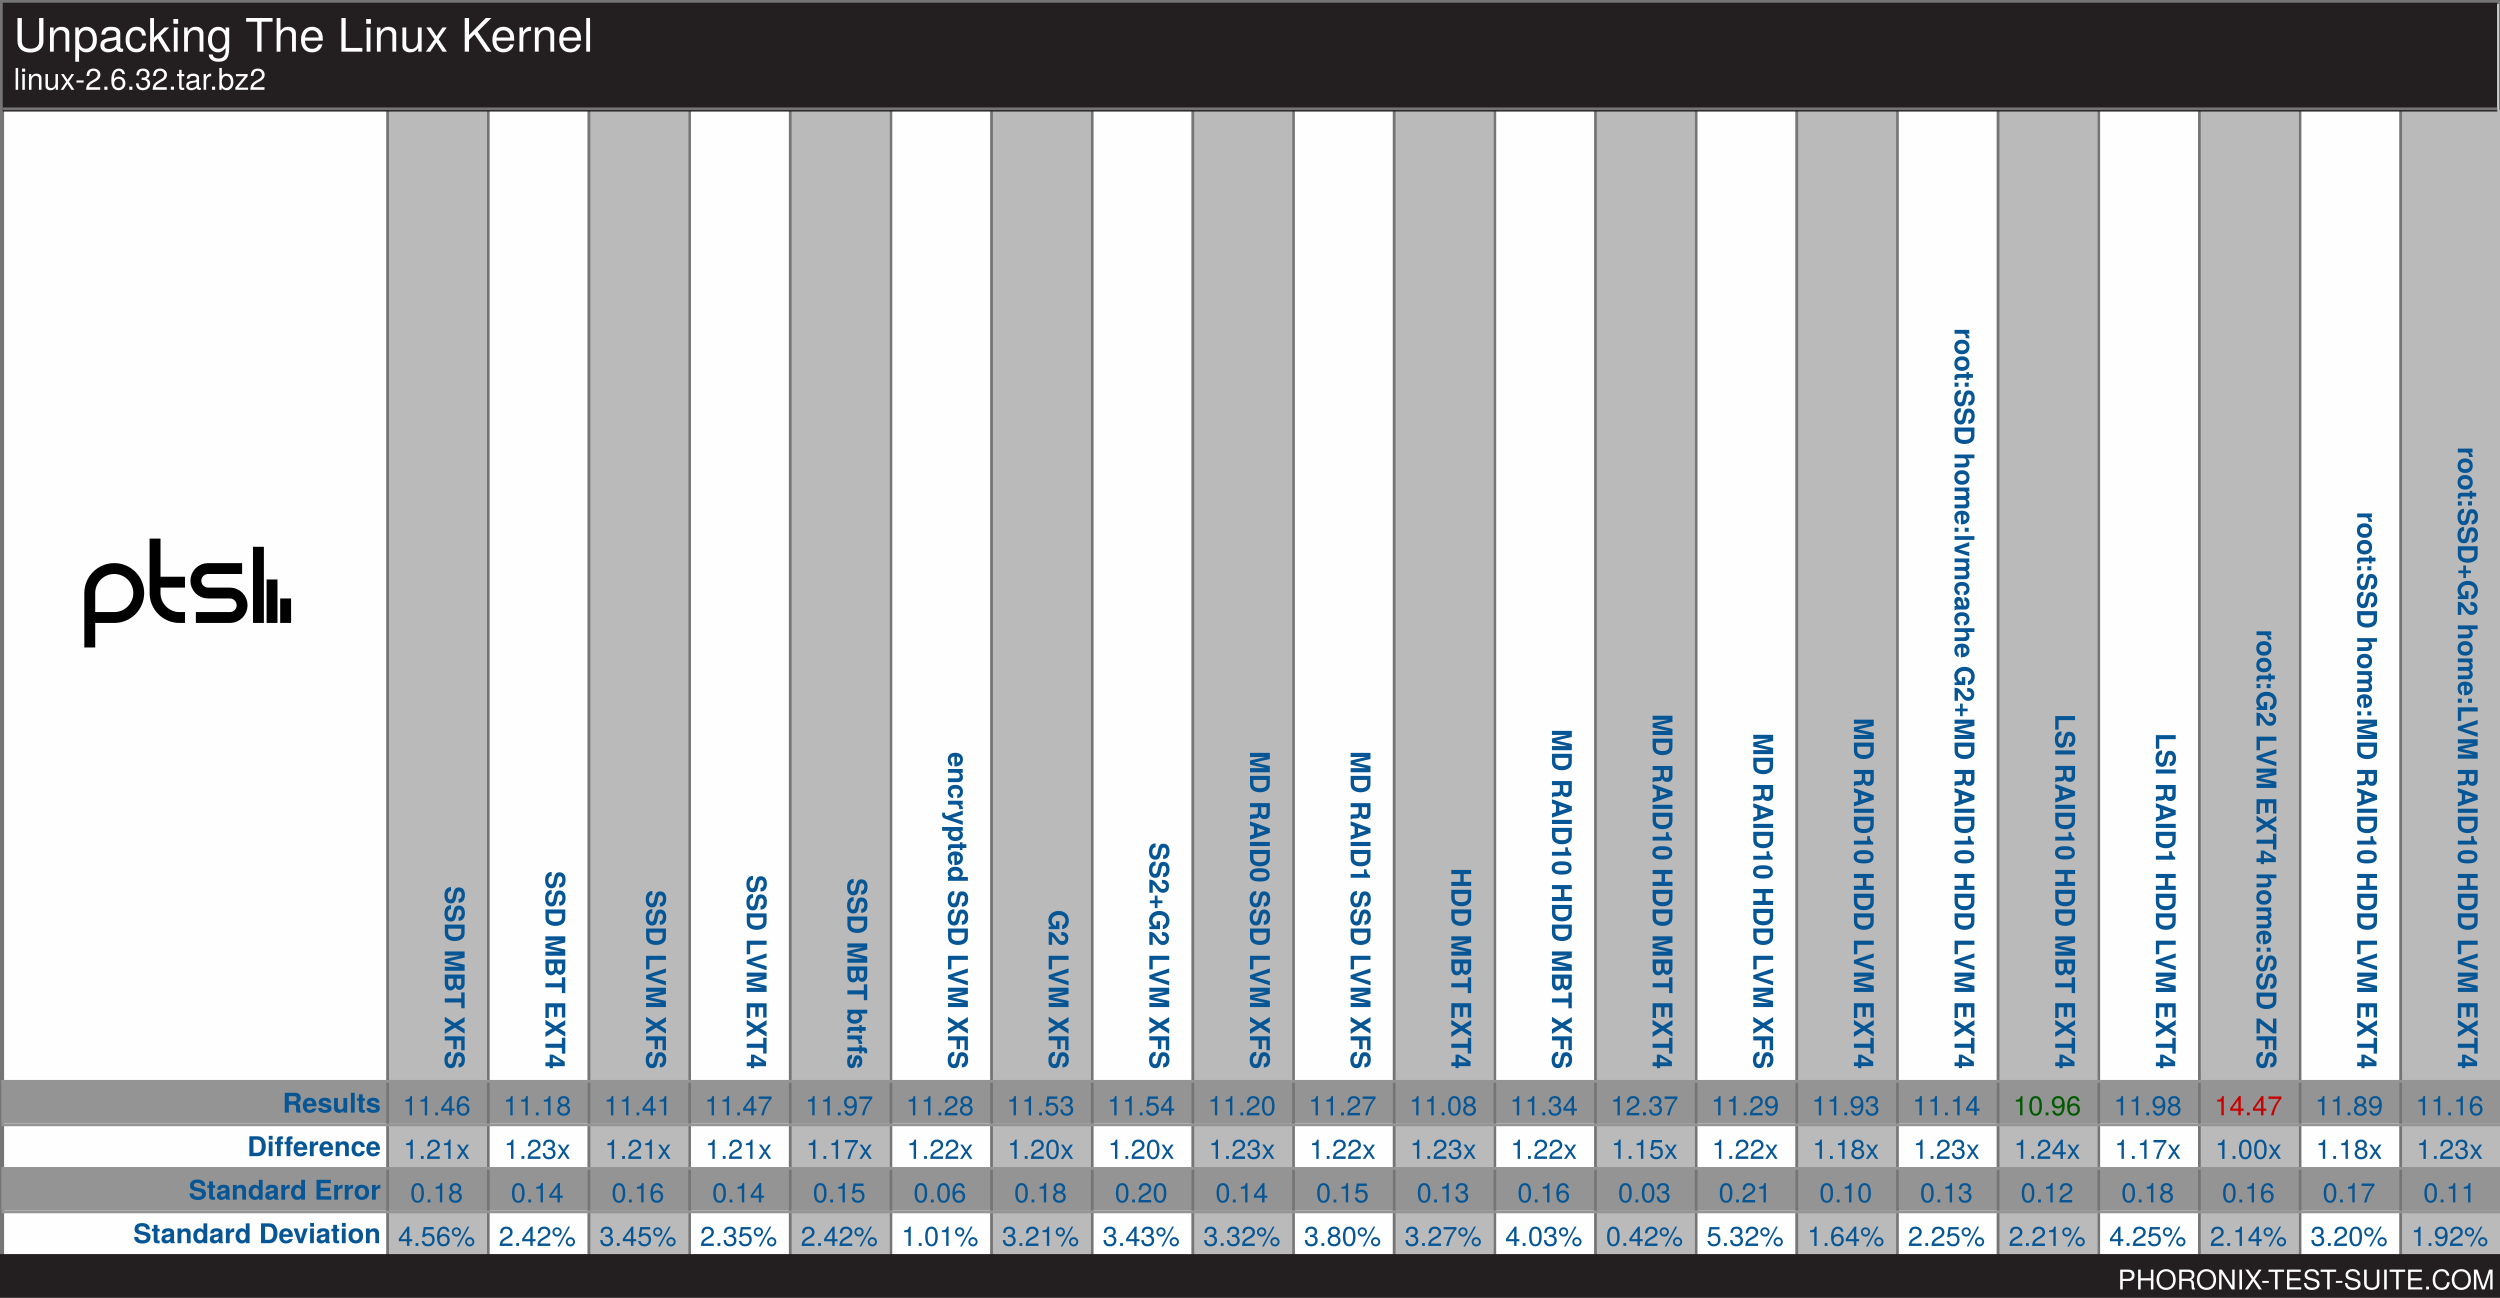
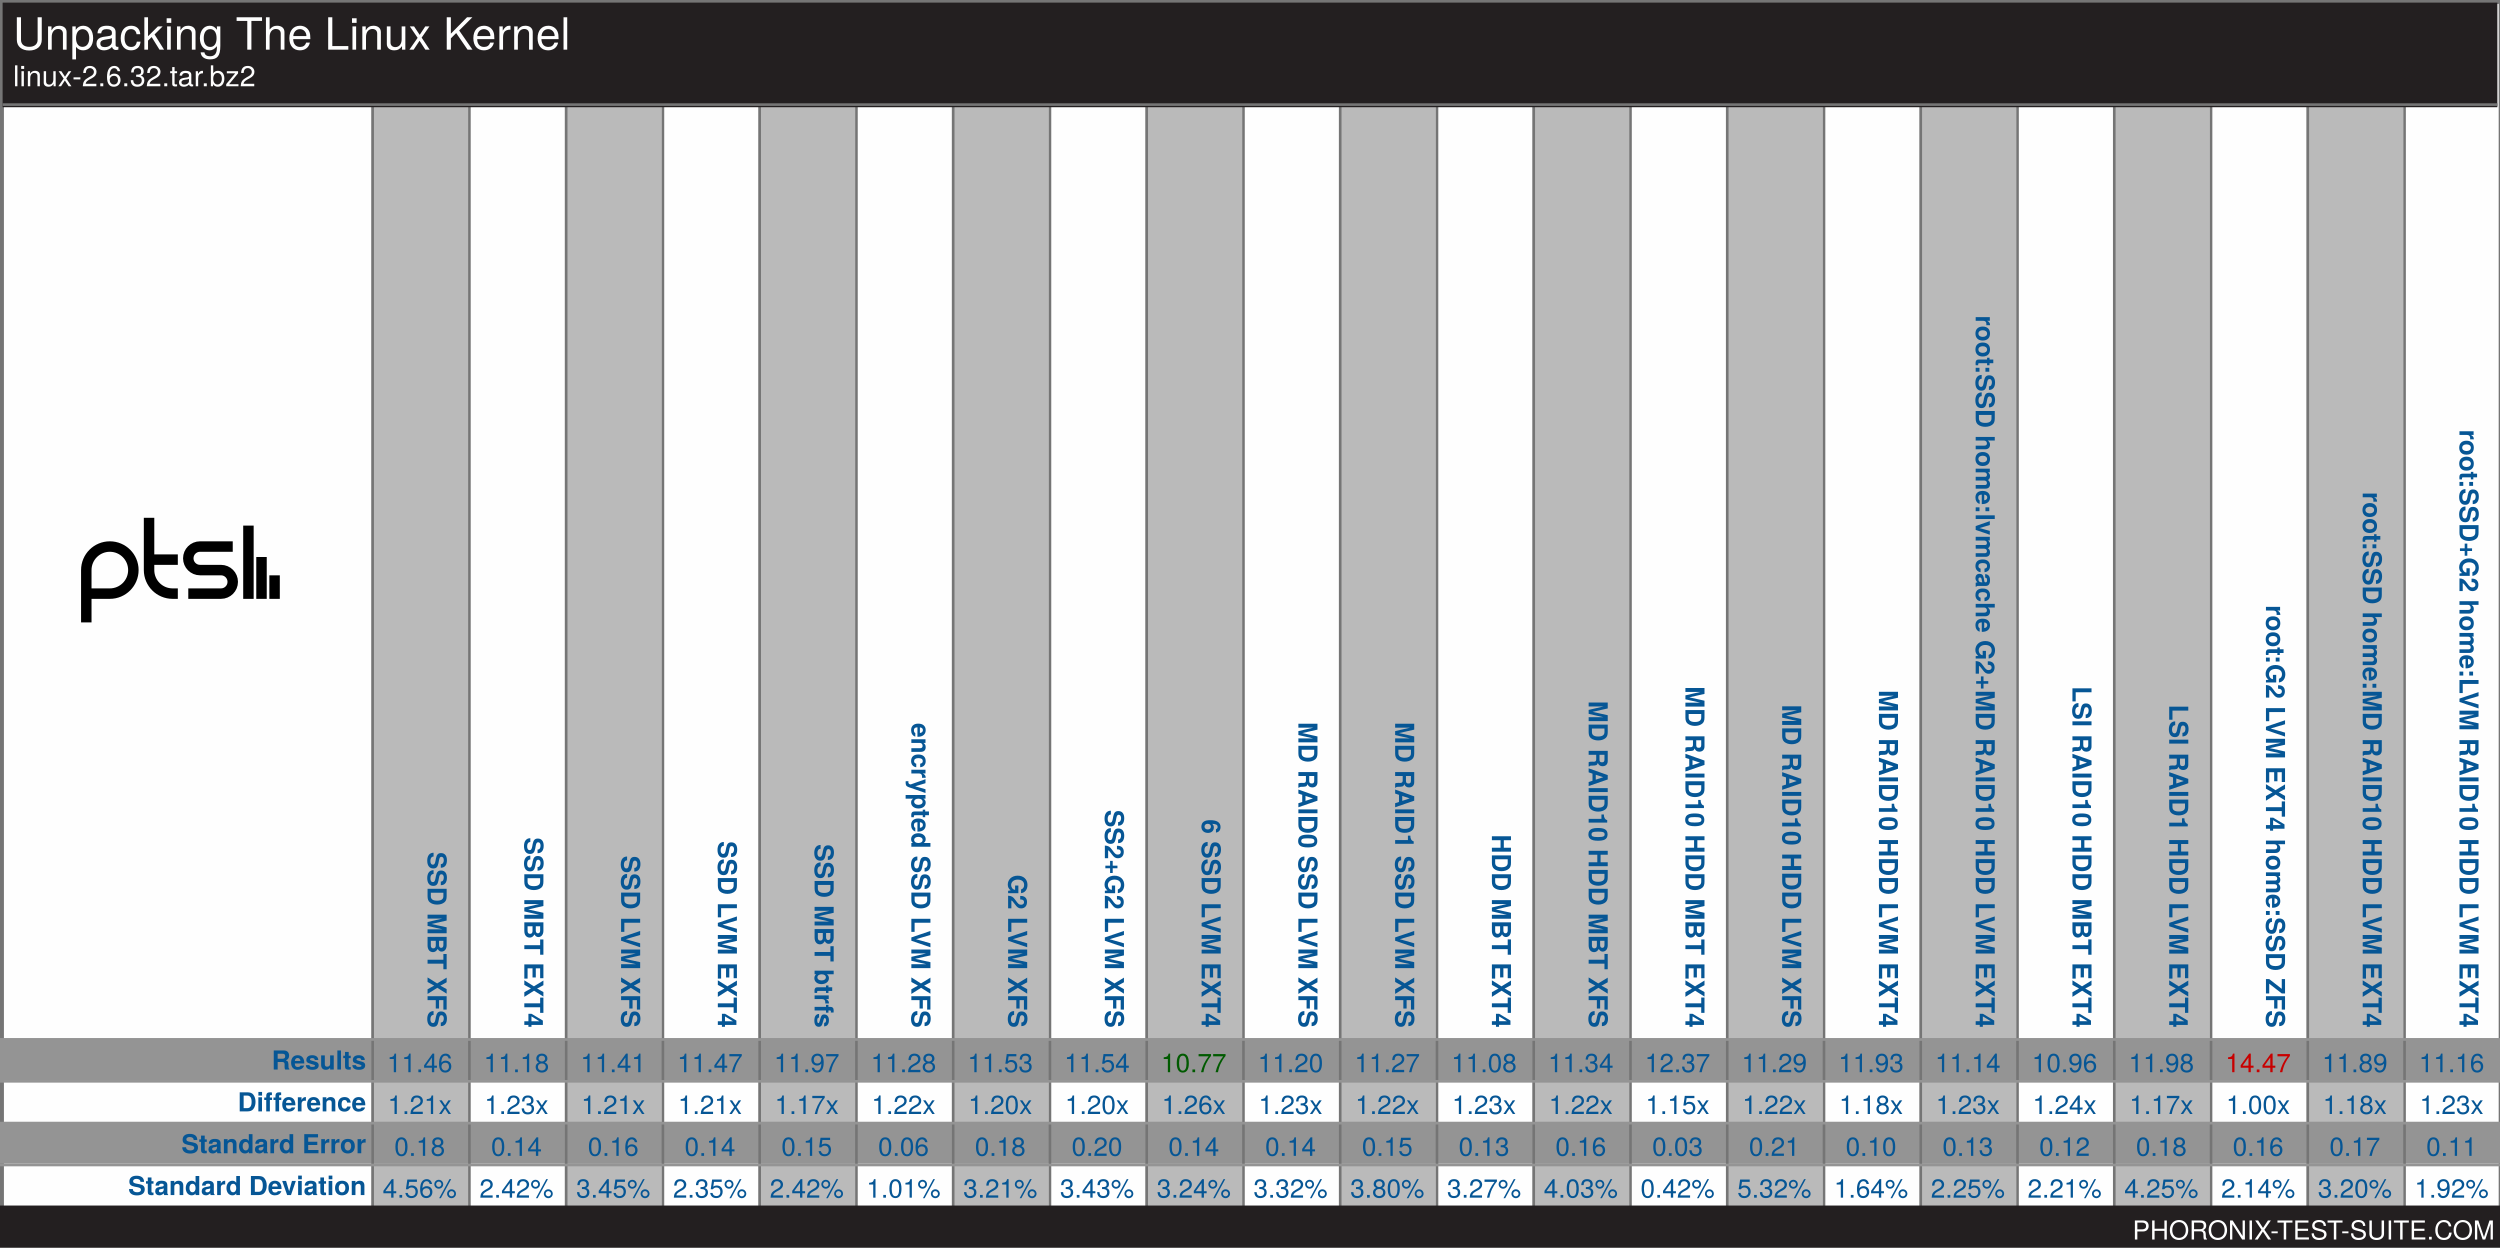
- <svg xmlns="http://www.w3.org/2000/svg" xmlns:xlink="http://www.w3.org/1999/xlink" version="1.1" font-family="sans-serif, droid-sans, helvetica, verdana, tahoma" viewbox="0 0 919 477" width="919" height="477" preserveAspectRatio="xMinYMin meet">
-   <rect x="0" y="0" width="919" height="477" fill="#FEFEFE" stroke="#757575" stroke-width="2" />
-   <rect x="1" y="1" width="918" height="476" fill="#FEFEFE" stroke="#757575" stroke-width="1" />
+ <svg xmlns="http://www.w3.org/2000/svg" xmlns:xlink="http://www.w3.org/1999/xlink" version="1.1" font-family="sans-serif, droid-sans, helvetica, verdana, tahoma" viewbox="0 0 956 477" width="956" height="477" preserveAspectRatio="xMinYMin meet">
+   <rect x="0" y="0" width="956" height="477" fill="#FEFEFE" stroke="#757575" stroke-width="2" />
+   <rect x="1" y="1" width="955" height="476" fill="#FEFEFE" stroke="#757575" stroke-width="1" />
  <path d="m74 22v9m-5-16v16m-5-28v28m-23-2h12.5c2.485 0 4.5-2.015 4.5-4.5s-2.015-4.5-4.5-4.5h-8c-2.485 0-4.5-2.015-4.5-4.5s2.015-4.5 4.5-4.5h12.5m-21 5h-11m11 13h-2c-4.971 0-9-4.029-9-9v-20m-24 40v-20c0-4.971 4.029-9 9-9 4.971 0 9 4.029 9 9s-4.029 9-9 9h-9" stroke="#000000" stroke-width="4" fill="none" transform="translate(31,198)" />
-   <line x1="142" y1="251" x2="919" y2="251" stroke="#BABABA" stroke-width="421" stroke-dasharray="37,37" />
-   <line x1="460" y1="397" x2="460" y2="461" stroke="#949494" stroke-width="919" stroke-dasharray="16,16" />
-   <line x1="142" y1="251" x2="919" y2="251" stroke="#757575" stroke-width="421" stroke-dasharray="1,36" />
-   <rect x="1" y="1" width="917" height="40" fill="#231f20" />
+   <line x1="142" y1="251" x2="956" y2="251" stroke="#BABABA" stroke-width="421" stroke-dasharray="37,37" />
+   <line x1="478" y1="397" x2="478" y2="461" stroke="#949494" stroke-width="956" stroke-dasharray="16,16" />
+   <line x1="142" y1="251" x2="956" y2="251" stroke="#757575" stroke-width="421" stroke-dasharray="1,36" />
+   <rect x="1" y="1" width="954" height="40" fill="#231f20" />
  <text x="5" y="19" font-size="17" fill="#FEFEFE" text-anchor="start">Unpacking The Linux Kernel</text>
  <text x="5" y="33" font-size="11" fill="#FEFEFE" text-anchor="start">linux-2.6.32.tar.bz2</text>
-   <line x1="1" y1="40" x2="918" y2="40" stroke="#757575" stroke-width="1" />
+   <line x1="1" y1="40" x2="955" y2="40" stroke="#757575" stroke-width="1" />
  <g font-size="10" font-weight="bold" text-anchor="end" fill="#065695">
    <text x="140" y="409" fill="#065695">Results</text>
    <text x="140" y="425" fill="#065695">Difference</text>
    <text x="140" y="441" fill="#065695">Standard Error</text>
    <text x="140" y="457" fill="#065695">Standard Deviation</text>
  </g>
  <g font-size="10" fill="#065695" font-weight="bold" text-anchor="end">
    <text x="163.5" y="393" transform="rotate(90 163.5 393)">SSD MBT XFS</text>
    <text x="200.5" y="393" transform="rotate(90 200.5 393)">SSD MBT EXT4</text>
    <text x="237.5" y="393" transform="rotate(90 237.5 393)">SSD LVM XFS</text>
    <text x="274.5" y="393" transform="rotate(90 274.5 393)">SSD LVM EXT4</text>
    <text x="311.5" y="393" transform="rotate(90 311.5 393)">SSD MBT btrfs</text>
    <text x="348.5" y="393" transform="rotate(90 348.5 393)">encrypted SSD LVM XFS</text>
    <text x="385.5" y="393" transform="rotate(90 385.5 393)">G2 LVM XFS</text>
    <text x="422.5" y="393" transform="rotate(90 422.5 393)">SS2+G2 LVM XFS</text>
-     <text x="459.5" y="393" transform="rotate(90 459.5 393)">MD RAID0 SSD LVM XFS</text>
-     <text x="496.5" y="393" transform="rotate(90 496.5 393)">MD RAID1 SSD LVM XFS</text>
-     <text x="533.5" y="393" transform="rotate(90 533.5 393)">HDD MBT EXT4</text>
-     <text x="570.5" y="393" transform="rotate(90 570.5 393)">MD RAID10 HDD MBT XFS</text>
-     <text x="607.5" y="393" transform="rotate(90 607.5 393)">MD RAID10 HDD MBT EXT4</text>
-     <text x="644.5" y="393" transform="rotate(90 644.5 393)">MD RAID10 HDD LVM XFS</text>
-     <text x="681.5" y="393" transform="rotate(90 681.5 393)">MD RAID10 HDD LVM EXT4</text>
-     <text x="718.5" y="393" transform="rotate(90 718.5 393)">root:SSD home:lvmcache G2+MD RAID10 HDD LVM EXT4</text>
-     <text x="755.5" y="393" transform="rotate(90 755.5 393)">LSI RAID10 HDD MBT EXT4</text>
-     <text x="792.5" y="393" transform="rotate(90 792.5 393)">LSI RAID1 HDD LVM EXT4</text>
-     <text x="829.5" y="393" transform="rotate(90 829.5 393)">root:G2 LVM EXT4 home:SSD ZFS</text>
-     <text x="866.5" y="393" transform="rotate(90 866.5 393)">root:SSD home:MD RAID10 HDD LVM EXT4</text>
-     <text x="903.5" y="393" transform="rotate(90 903.5 393)">root:SSD+G2 home:LVM RAID10 HDD LVM EXT4</text>
+     <text x="459.5" y="393" transform="rotate(90 459.5 393)">6 SSD LVM EXT4</text>
+     <text x="496.5" y="393" transform="rotate(90 496.5 393)">MD RAID0 SSD LVM XFS</text>
+     <text x="533.5" y="393" transform="rotate(90 533.5 393)">MD RAID1 SSD LVM XFS</text>
+     <text x="570.5" y="393" transform="rotate(90 570.5 393)">HDD MBT EXT4</text>
+     <text x="607.5" y="393" transform="rotate(90 607.5 393)">MD RAID10 HDD MBT XFS</text>
+     <text x="644.5" y="393" transform="rotate(90 644.5 393)">MD RAID10 HDD MBT EXT4</text>
+     <text x="681.5" y="393" transform="rotate(90 681.5 393)">MD RAID10 HDD LVM XFS</text>
+     <text x="718.5" y="393" transform="rotate(90 718.5 393)">MD RAID10 HDD LVM EXT4</text>
+     <text x="755.5" y="393" transform="rotate(90 755.5 393)">root:SSD home:lvmcache G2+MD RAID10 HDD LVM EXT4</text>
+     <text x="792.5" y="393" transform="rotate(90 792.5 393)">LSI RAID10 HDD MBT EXT4</text>
+     <text x="829.5" y="393" transform="rotate(90 829.5 393)">LSI RAID1 HDD LVM EXT4</text>
+     <text x="866.5" y="393" transform="rotate(90 866.5 393)">root:G2 LVM EXT4 home:SSD ZFS</text>
+     <text x="903.5" y="393" transform="rotate(90 903.5 393)">root:SSD home:MD RAID10 HDD LVM EXT4</text>
+     <text x="940.5" y="393" transform="rotate(90 940.5 393)">root:SSD+G2 home:LVM RAID10 HDD LVM EXT4</text>
  </g>
  <g />
  <g text-anchor="middle" font-size="10">
    <text x="160.5" y="410" fill="#065695" xlink:title="STD Dev: 4.56%;  STD Error: 0.18">11.46</text>
    <text x="160.5" y="426" fill="#065695">1.21x</text>
    <text x="160.5" y="442" fill="#065695">0.18</text>
    <text x="160.5" y="458" fill="#065695">4.56%</text>
    <text x="197.5" y="410" fill="#065695" xlink:title="STD Dev: 2.42%;  STD Error: 0.14">11.18</text>
    <text x="197.5" y="426" fill="#065695">1.23x</text>
    <text x="197.5" y="442" fill="#065695">0.14</text>
    <text x="197.5" y="458" fill="#065695">2.42%</text>
    <text x="234.5" y="410" fill="#065695" xlink:title="STD Dev: 3.45%;  STD Error: 0.16">11.41</text>
    <text x="234.5" y="426" fill="#065695">1.21x</text>
    <text x="234.5" y="442" fill="#065695">0.16</text>
    <text x="234.5" y="458" fill="#065695">3.45%</text>
    <text x="271.5" y="410" fill="#065695" xlink:title="STD Dev: 2.35%;  STD Error: 0.14">11.47</text>
    <text x="271.5" y="426" fill="#065695">1.21x</text>
    <text x="271.5" y="442" fill="#065695">0.14</text>
    <text x="271.5" y="458" fill="#065695">2.35%</text>
    <text x="308.5" y="410" fill="#065695" xlink:title="STD Dev: 2.42%;  STD Error: 0.15">11.97</text>
    <text x="308.5" y="426" fill="#065695">1.17x</text>
    <text x="308.5" y="442" fill="#065695">0.15</text>
    <text x="308.5" y="458" fill="#065695">2.42%</text>
    <text x="345.5" y="410" fill="#065695" xlink:title="STD Dev: 1.01%;  STD Error: 0.06">11.28</text>
    <text x="345.5" y="426" fill="#065695">1.22x</text>
    <text x="345.5" y="442" fill="#065695">0.06</text>
    <text x="345.5" y="458" fill="#065695">1.01%</text>
    <text x="382.5" y="410" fill="#065695" xlink:title="STD Dev: 3.21%;  STD Error: 0.18">11.53</text>
    <text x="382.5" y="426" fill="#065695">1.20x</text>
    <text x="382.5" y="442" fill="#065695">0.18</text>
    <text x="382.5" y="458" fill="#065695">3.21%</text>
    <text x="419.5" y="410" fill="#065695" xlink:title="STD Dev: 3.43%;  STD Error: 0.20">11.54</text>
    <text x="419.5" y="426" fill="#065695">1.20x</text>
    <text x="419.5" y="442" fill="#065695">0.20</text>
    <text x="419.5" y="458" fill="#065695">3.43%</text>
-     <text x="456.5" y="410" fill="#065695" xlink:title="STD Dev: 3.32%;  STD Error: 0.14">11.20</text>
-     <text x="456.5" y="426" fill="#065695">1.23x</text>
+     <text x="456.5" y="410" fill="#005a00" xlink:title="STD Dev: 3.24%;  STD Error: 0.14">10.77</text>
+     <text x="456.5" y="426" fill="#065695">1.26x</text>
    <text x="456.5" y="442" fill="#065695">0.14</text>
-     <text x="456.5" y="458" fill="#065695">3.32%</text>
-     <text x="493.5" y="410" fill="#065695" xlink:title="STD Dev: 3.80%;  STD Error: 0.15">11.27</text>
-     <text x="493.5" y="426" fill="#065695">1.22x</text>
-     <text x="493.5" y="442" fill="#065695">0.15</text>
-     <text x="493.5" y="458" fill="#065695">3.80%</text>
-     <text x="530.5" y="410" fill="#065695" xlink:title="STD Dev: 3.27%;  STD Error: 0.13">11.08</text>
-     <text x="530.5" y="426" fill="#065695">1.23x</text>
-     <text x="530.5" y="442" fill="#065695">0.13</text>
-     <text x="530.5" y="458" fill="#065695">3.27%</text>
-     <text x="567.5" y="410" fill="#065695" xlink:title="STD Dev: 4.03%;  STD Error: 0.16">11.34</text>
-     <text x="567.5" y="426" fill="#065695">1.22x</text>
-     <text x="567.5" y="442" fill="#065695">0.16</text>
-     <text x="567.5" y="458" fill="#065695">4.03%</text>
-     <text x="604.5" y="410" fill="#065695" xlink:title="STD Dev: 0.42%;  STD Error: 0.03">12.37</text>
-     <text x="604.5" y="426" fill="#065695">1.15x</text>
-     <text x="604.5" y="442" fill="#065695">0.03</text>
-     <text x="604.5" y="458" fill="#065695">0.42%</text>
-     <text x="641.5" y="410" fill="#065695" xlink:title="STD Dev: 5.32%;  STD Error: 0.21">11.29</text>
-     <text x="641.5" y="426" fill="#065695">1.22x</text>
-     <text x="641.5" y="442" fill="#065695">0.21</text>
-     <text x="641.5" y="458" fill="#065695">5.32%</text>
-     <text x="678.5" y="410" fill="#065695" xlink:title="STD Dev: 1.64%;  STD Error: 0.10">11.93</text>
-     <text x="678.5" y="426" fill="#065695">1.18x</text>
-     <text x="678.5" y="442" fill="#065695">0.10</text>
-     <text x="678.5" y="458" fill="#065695">1.64%</text>
-     <text x="715.5" y="410" fill="#065695" xlink:title="STD Dev: 2.25%;  STD Error: 0.13">11.14</text>
-     <text x="715.5" y="426" fill="#065695">1.23x</text>
-     <text x="715.5" y="442" fill="#065695">0.13</text>
-     <text x="715.5" y="458" fill="#065695">2.25%</text>
-     <text x="752.5" y="410" fill="#005a00" xlink:title="STD Dev: 2.21%;  STD Error: 0.12">10.96</text>
-     <text x="752.5" y="426" fill="#065695">1.24x</text>
-     <text x="752.5" y="442" fill="#065695">0.12</text>
-     <text x="752.5" y="458" fill="#065695">2.21%</text>
-     <text x="789.5" y="410" fill="#065695" xlink:title="STD Dev: 4.25%;  STD Error: 0.18">11.98</text>
-     <text x="789.5" y="426" fill="#065695">1.17x</text>
-     <text x="789.5" y="442" fill="#065695">0.18</text>
-     <text x="789.5" y="458" fill="#065695">4.25%</text>
-     <text x="826.5" y="410" fill="#C80000" xlink:title="STD Dev: 2.14%;  STD Error: 0.16">14.47</text>
-     <text x="826.5" y="426" fill="#065695">1.00x</text>
-     <text x="826.5" y="442" fill="#065695">0.16</text>
-     <text x="826.5" y="458" fill="#065695">2.14%</text>
-     <text x="863.5" y="410" fill="#065695" xlink:title="STD Dev: 3.20%;  STD Error: 0.17">11.89</text>
-     <text x="863.5" y="426" fill="#065695">1.18x</text>
-     <text x="863.5" y="442" fill="#065695">0.17</text>
-     <text x="863.5" y="458" fill="#065695">3.20%</text>
-     <text x="900.5" y="410" fill="#065695" xlink:title="STD Dev: 1.92%;  STD Error: 0.11">11.16</text>
-     <text x="900.5" y="426" fill="#065695">1.23x</text>
-     <text x="900.5" y="442" fill="#065695">0.11</text>
-     <text x="900.5" y="458" fill="#065695">1.92%</text>
+     <text x="456.5" y="458" fill="#065695">3.24%</text>
+     <text x="493.5" y="410" fill="#065695" xlink:title="STD Dev: 3.32%;  STD Error: 0.14">11.20</text>
+     <text x="493.5" y="426" fill="#065695">1.23x</text>
+     <text x="493.5" y="442" fill="#065695">0.14</text>
+     <text x="493.5" y="458" fill="#065695">3.32%</text>
+     <text x="530.5" y="410" fill="#065695" xlink:title="STD Dev: 3.80%;  STD Error: 0.15">11.27</text>
+     <text x="530.5" y="426" fill="#065695">1.22x</text>
+     <text x="530.5" y="442" fill="#065695">0.15</text>
+     <text x="530.5" y="458" fill="#065695">3.80%</text>
+     <text x="567.5" y="410" fill="#065695" xlink:title="STD Dev: 3.27%;  STD Error: 0.13">11.08</text>
+     <text x="567.5" y="426" fill="#065695">1.23x</text>
+     <text x="567.5" y="442" fill="#065695">0.13</text>
+     <text x="567.5" y="458" fill="#065695">3.27%</text>
+     <text x="604.5" y="410" fill="#065695" xlink:title="STD Dev: 4.03%;  STD Error: 0.16">11.34</text>
+     <text x="604.5" y="426" fill="#065695">1.22x</text>
+     <text x="604.5" y="442" fill="#065695">0.16</text>
+     <text x="604.5" y="458" fill="#065695">4.03%</text>
+     <text x="641.5" y="410" fill="#065695" xlink:title="STD Dev: 0.42%;  STD Error: 0.03">12.37</text>
+     <text x="641.5" y="426" fill="#065695">1.15x</text>
+     <text x="641.5" y="442" fill="#065695">0.03</text>
+     <text x="641.5" y="458" fill="#065695">0.42%</text>
+     <text x="678.5" y="410" fill="#065695" xlink:title="STD Dev: 5.32%;  STD Error: 0.21">11.29</text>
+     <text x="678.5" y="426" fill="#065695">1.22x</text>
+     <text x="678.5" y="442" fill="#065695">0.21</text>
+     <text x="678.5" y="458" fill="#065695">5.32%</text>
+     <text x="715.5" y="410" fill="#065695" xlink:title="STD Dev: 1.64%;  STD Error: 0.10">11.93</text>
+     <text x="715.5" y="426" fill="#065695">1.18x</text>
+     <text x="715.5" y="442" fill="#065695">0.10</text>
+     <text x="715.5" y="458" fill="#065695">1.64%</text>
+     <text x="752.5" y="410" fill="#065695" xlink:title="STD Dev: 2.25%;  STD Error: 0.13">11.14</text>
+     <text x="752.5" y="426" fill="#065695">1.23x</text>
+     <text x="752.5" y="442" fill="#065695">0.13</text>
+     <text x="752.5" y="458" fill="#065695">2.25%</text>
+     <text x="789.5" y="410" fill="#065695" xlink:title="STD Dev: 2.21%;  STD Error: 0.12">10.96</text>
+     <text x="789.5" y="426" fill="#065695">1.24x</text>
+     <text x="789.5" y="442" fill="#065695">0.12</text>
+     <text x="789.5" y="458" fill="#065695">2.21%</text>
+     <text x="826.5" y="410" fill="#065695" xlink:title="STD Dev: 4.25%;  STD Error: 0.18">11.98</text>
+     <text x="826.5" y="426" fill="#065695">1.17x</text>
+     <text x="826.5" y="442" fill="#065695">0.18</text>
+     <text x="826.5" y="458" fill="#065695">4.25%</text>
+     <text x="863.5" y="410" fill="#C80000" xlink:title="STD Dev: 2.14%;  STD Error: 0.16">14.47</text>
+     <text x="863.5" y="426" fill="#065695">1.00x</text>
+     <text x="863.5" y="442" fill="#065695">0.16</text>
+     <text x="863.5" y="458" fill="#065695">2.14%</text>
+     <text x="900.5" y="410" fill="#065695" xlink:title="STD Dev: 3.20%;  STD Error: 0.17">11.89</text>
+     <text x="900.5" y="426" fill="#065695">1.18x</text>
+     <text x="900.5" y="442" fill="#065695">0.17</text>
+     <text x="900.5" y="458" fill="#065695">3.20%</text>
+     <text x="937.5" y="410" fill="#065695" xlink:title="STD Dev: 1.92%;  STD Error: 0.11">11.16</text>
+     <text x="937.5" y="426" fill="#065695">1.23x</text>
+     <text x="937.5" y="442" fill="#065695">0.11</text>
+     <text x="937.5" y="458" fill="#065695">1.92%</text>
  </g>
-   <line x1="460" y1="397" x2="460" y2="461" stroke="#949494" stroke-width="919" stroke-dasharray="1,15" />
-   <rect x="0" y="461" width="919" height="16" fill="#231f20" />
+   <line x1="478" y1="397" x2="478" y2="461" stroke="#949494" stroke-width="956" stroke-dasharray="1,15" />
+   <rect x="0" y="461" width="956" height="16" fill="#231f20" />
  <a xlink:href="http://www.phoronix-test-suite.com/" xlink:show="new">
-     <text x="917" y="474" font-size="10" fill="#FFFFFF" text-anchor="end" xlink:show="new">PHORONIX-TEST-SUITE.COM</text>
+     <text x="954" y="474" font-size="10" fill="#FFFFFF" text-anchor="end" xlink:show="new">PHORONIX-TEST-SUITE.COM</text>
  </a>
</svg>
